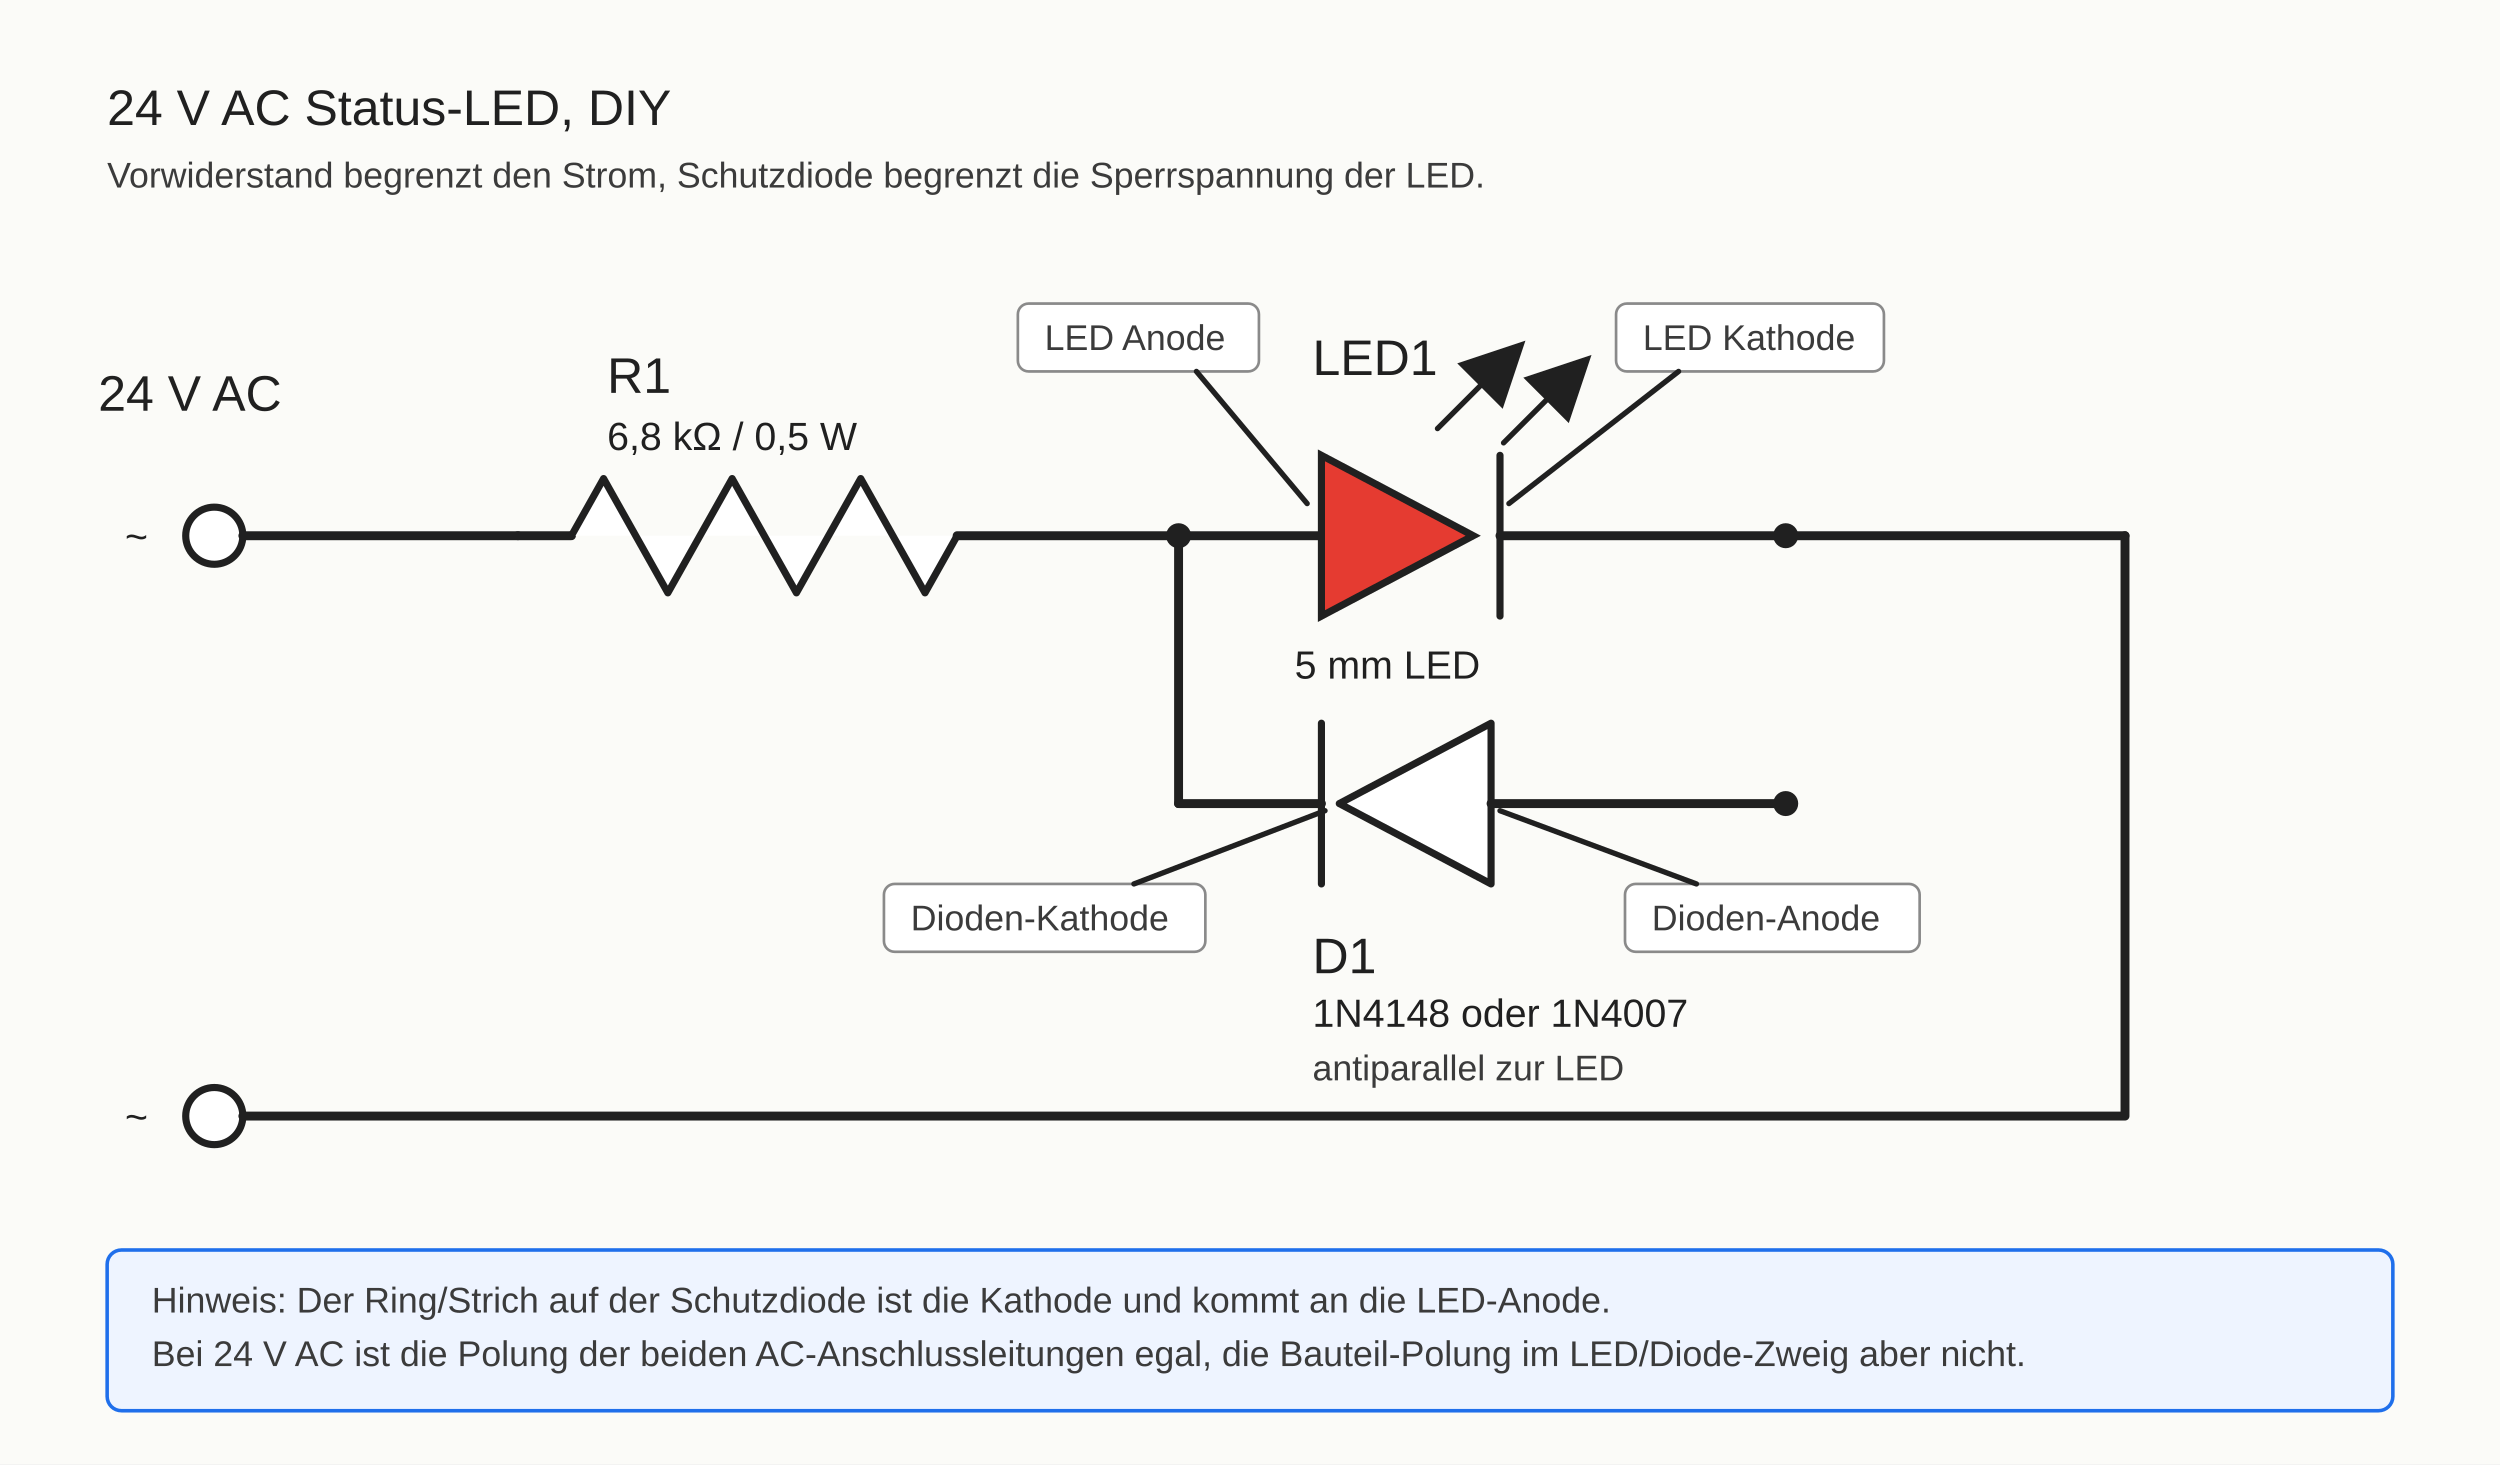
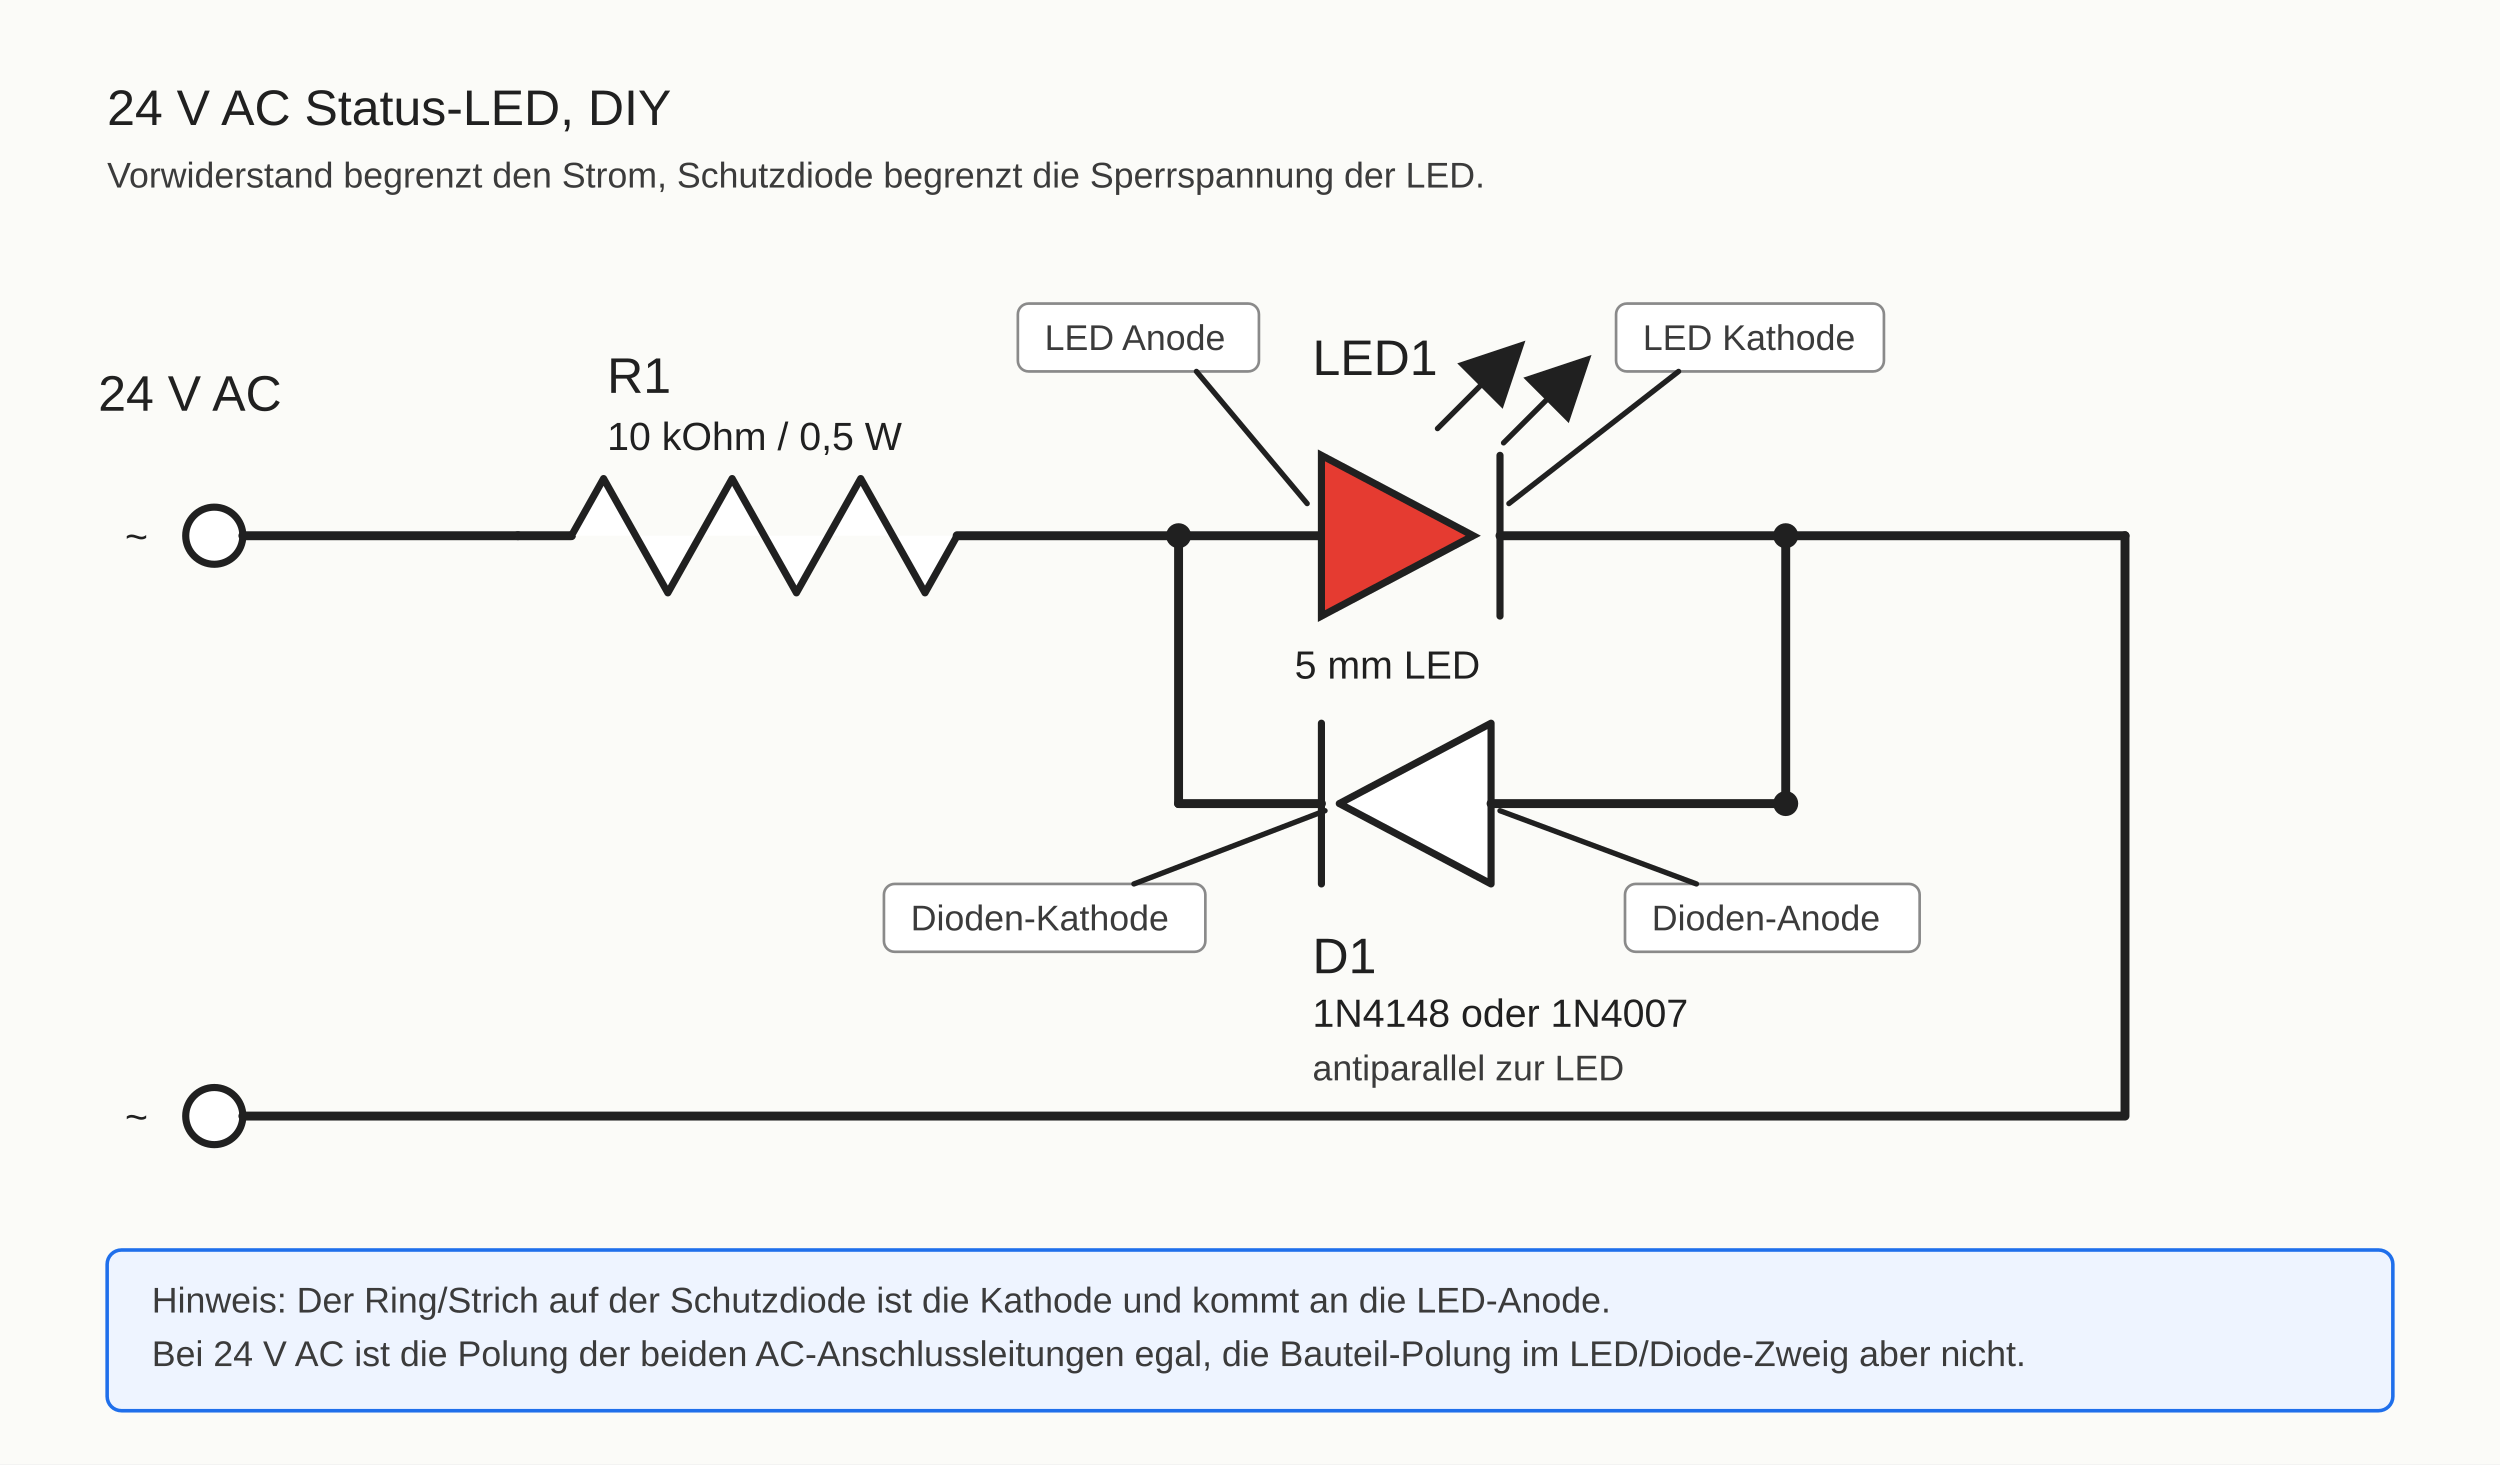
<svg xmlns="http://www.w3.org/2000/svg" width="1400" height="820" viewBox="0 0 1400 820" role="img" aria-labelledby="title desc">
  <defs>
    <style>
      .bg { fill: #fbfbf8; }
      .wire { stroke: #202020; stroke-width: 5; fill: none; stroke-linecap: round; stroke-linejoin: round; }
      .thin { stroke: #202020; stroke-width: 3; fill: none; stroke-linecap: round; stroke-linejoin: round; }
      .part { stroke: #202020; stroke-width: 4; fill: #ffffff; stroke-linecap: round; stroke-linejoin: round; }
      .label { font-family: Arial, Helvetica, sans-serif; fill: #202020; font-size: 28px; }
      .small { font-family: Arial, Helvetica, sans-serif; fill: #202020; font-size: 22px; }
      .note { font-family: Arial, Helvetica, sans-serif; fill: #3b3b3b; font-size: 20px; }
      .callout { fill: #ffffff; stroke: #8a8a8a; stroke-width: 1.5; rx: 6; }
      .pin { fill: #202020; }
      .led-fill { fill: #e53b31; stroke: #202020; stroke-width: 4; }
      .blue { fill: #1f6feb; }
      .muted { fill: #666; }
    </style>
    <marker id="arrow" markerWidth="12" markerHeight="12" refX="10" refY="6" orient="auto" markerUnits="strokeWidth">
      <path d="M 0 0 L 12 6 L 0 12 z" fill="#202020" />
    </marker>
  </defs>
  <rect class="bg" x="0" y="0" width="1400" height="820" />
  <text class="label" x="60" y="70">24 V AC Status-LED, DIY</text>
  <text class="note" x="60" y="105">Vorwiderstand begrenzt den Strom, Schutzdiode begrenzt die Sperrspannung der LED.</text>
  <circle class="part" cx="120" cy="300" r="16" />
  <circle class="part" cx="120" cy="625" r="16" />
  <text class="label" x="55" y="230">24 V AC</text>
  <text class="small" x="70" y="308">~</text>
  <text class="small" x="70" y="633">~</text>
  <path class="wire" d="M136 300 H290" />
  <path class="wire" d="M290 300 h30" />
  <path class="part" d="M320 300 l18 -32 l36 64 l36 -64 l36 64 l36 -64 l36 64 l18 -32" />
  <path class="wire" d="M536 300 h124" />
  <text class="label" x="340" y="220">R1</text>
-   <text class="small" x="340" y="252">6,8 kΩ / 0,5 W</text>
+   <text class="small" x="340" y="252">10 kOhm / 0,5 W</text>
  <circle class="pin" cx="660" cy="300" r="7" />
  <path class="wire" d="M660 300 V450" />
  <path class="wire" d="M1000 300 H1190" />
+   <path class="wire" d="M1000 300 V450" />
  <path class="wire" d="M1190 300 V625 H136" />
  <circle class="pin" cx="1000" cy="300" r="7" />
  <circle class="pin" cx="1000" cy="450" r="7" />
  <path class="wire" d="M660 300 H740" />
  <polygon class="led-fill" points="740,255 740,345 825,300" />
  <path class="part" d="M840 255 V345" />
  <path class="wire" d="M840 300 H1000" />
  <text class="label" x="735" y="210">LED1</text>
  <text class="small" x="725" y="380">5 mm LED</text>
  <path class="thin" d="M805 240 l45 -45" marker-end="url(#arrow)" />
  <path class="thin" d="M842 248 l45 -45" marker-end="url(#arrow)" />
  <path class="wire" d="M660 450 H740" />
  <path class="part" d="M740 405 V495" />
  <polygon class="part" points="835,405 835,495 750,450" />
  <path class="wire" d="M835 450 H1000" />
  <text class="label" x="735" y="545">D1</text>
  <text class="small" x="735" y="575">1N4148 oder 1N4007</text>
  <text class="note" x="735" y="605">antiparallel zur LED</text>
  <rect class="callout" x="570" y="170" width="135" height="38" />
  <text class="note" x="585" y="196">LED Anode</text>
  <path class="thin" d="M670 208 L732 282" />
  <rect class="callout" x="905" y="170" width="150" height="38" />
  <text class="note" x="920" y="196">LED Kathode</text>
  <path class="thin" d="M940 208 L845 282" />
  <rect class="callout" x="495" y="495" width="180" height="38" />
  <text class="note" x="510" y="521">Dioden-Kathode</text>
  <path class="thin" d="M635 495 L742 454" />
  <rect class="callout" x="910" y="495" width="165" height="38" />
  <text class="note" x="925" y="521">Dioden-Anode</text>
  <path class="thin" d="M950 495 L840 454" />
  <rect x="60" y="700" width="1280" height="90" rx="8" fill="#eef4ff" stroke="#1f6feb" stroke-width="2" />
  <text class="note" x="85" y="735">Hinweis: Der Ring/Strich auf der Schutzdiode ist die Kathode und kommt an die LED-Anode.</text>
  <text class="note" x="85" y="765">Bei 24 V AC ist die Polung der beiden AC-Anschlussleitungen egal, die Bauteil-Polung im LED/Diode-Zweig aber nicht.</text>
</svg>
